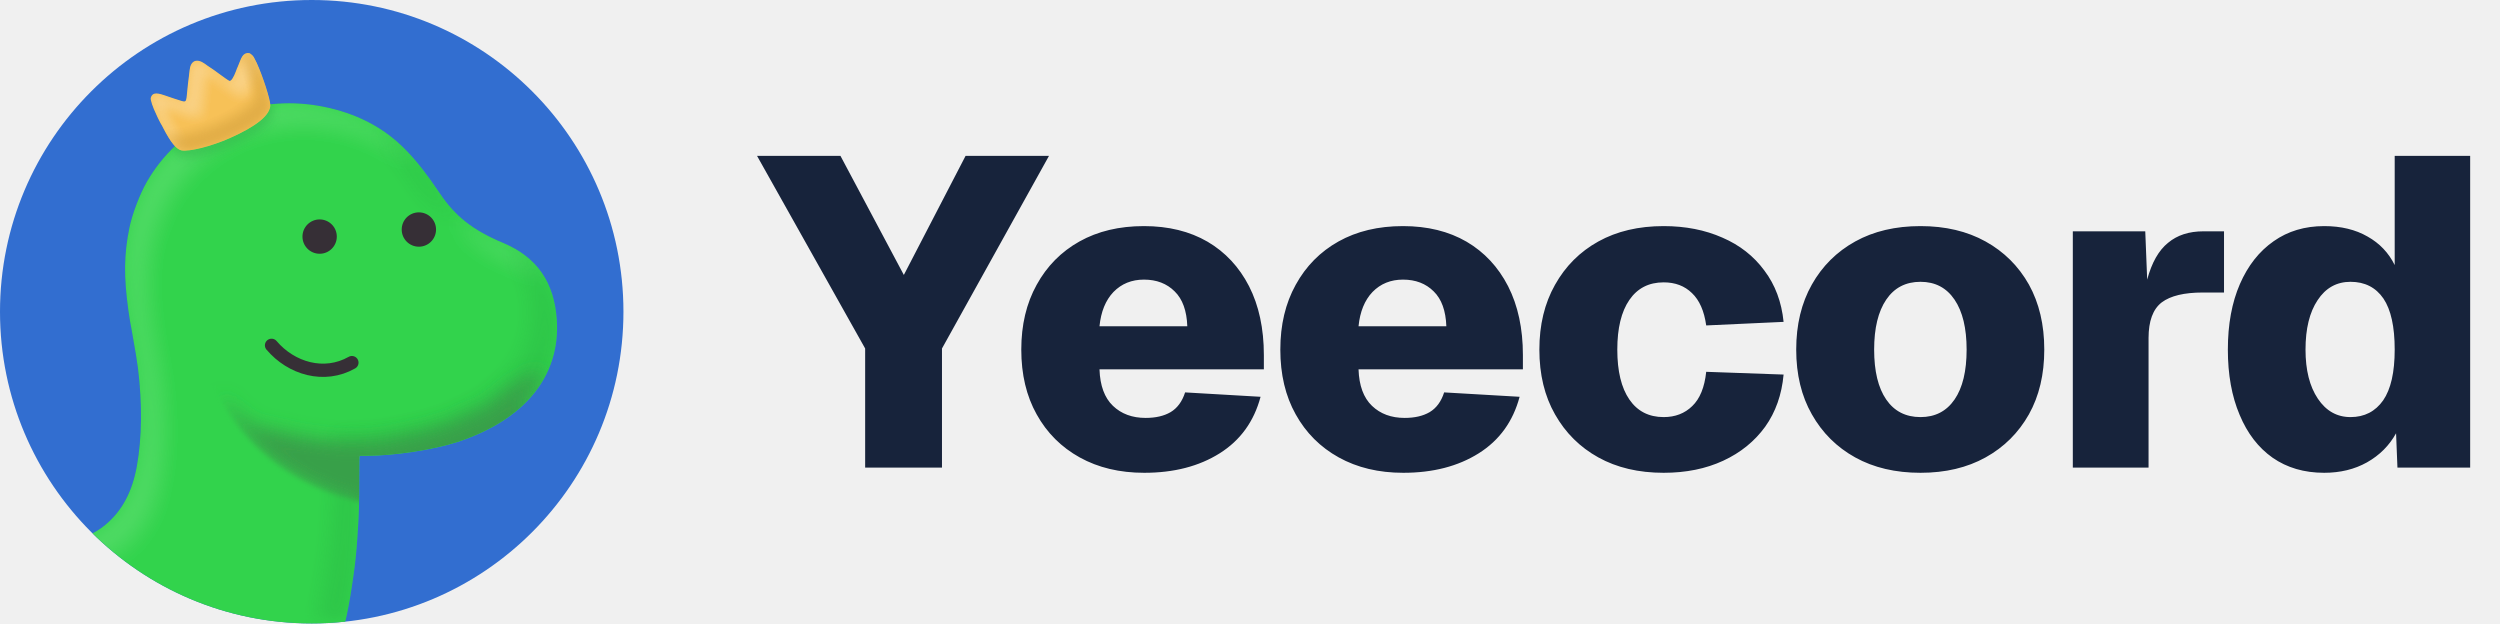
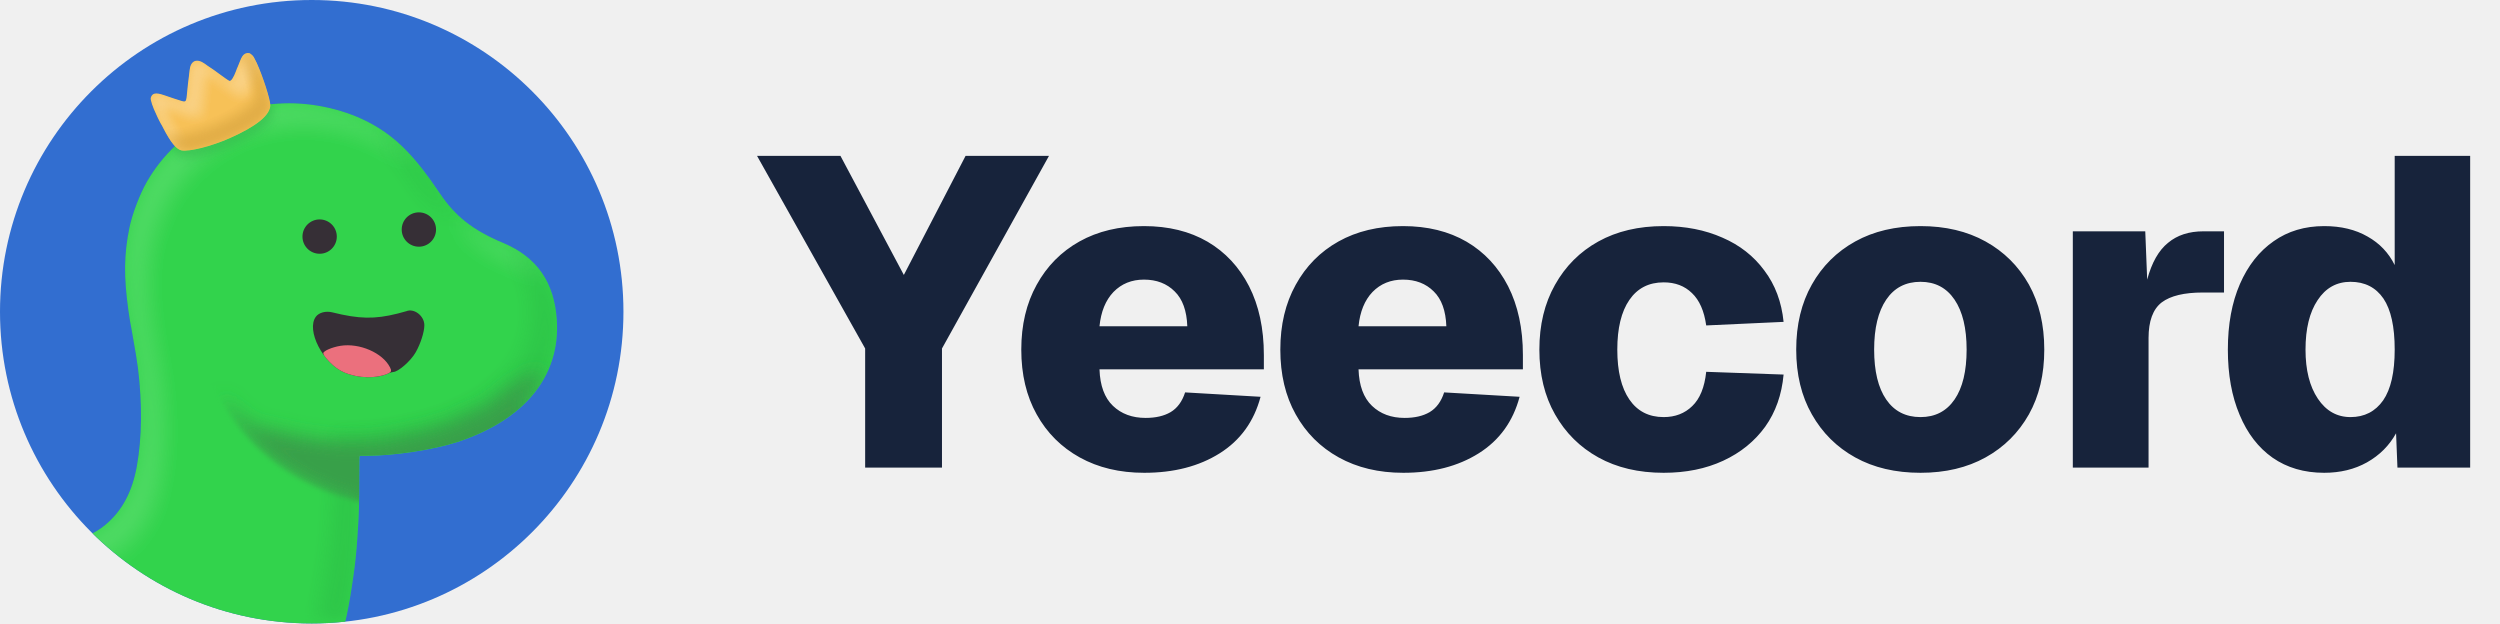
<svg xmlns="http://www.w3.org/2000/svg" viewBox="0 0 802 200" role="img" aria-labelledby="title">
  <defs>
    <clipPath id="avatar-circle">
      <circle cx="100" cy="100" r="100" />
    </clipPath>
  </defs>
  <g clip-path="url(#avatar-circle)">
    <svg width="200" height="200" viewBox="0 0 512 512">
      <defs>
        <path id="avatar-body" d="M232.8 84.9C183.4 86.7 143.3 109.8 120.5 149.5C114.8 159.5 108.6 175.7 106.3 186.9C101.8 208.9 101.6 227.1 105.4 254.6C106.2 260.8 106.7 263.3 108.8 274.8C111 286.9 112.5 296.3 113.3 302.3C116.9 331.6 116.6 359.5 112.4 382.8C108.6 403.9 100.3 419.4 86.9 430.7C79.9 436.5 74.7 439.2 60.2 444.5C33.2 454.3 14.3 464.3 1.4 475.4C0.1 476.5 0.1 476.5-24.9 476.5L-50 476.5L-50 519.3L-50 562L116.6 562L283.3 562L283.3 536.8C283.3 515.9 283.3 511.4 283.6 510.3C285.2 504 287.4 492.2 288.9 482.1C289.4 478.7 290 474.4 290.3 472.6C291.7 463.1 292.7 453.3 293.5 441.5C293.6 439.4 293.9 435.1 294.1 432C294.8 421.6 295 413.2 295 393.8C295 376.5 295.1 374.6 295.4 374.4C295.6 374.3 298.7 374.3 302.2 374.3C323.8 374.3 356.3 369.3 375.4 363.1C430.7 345 460.2 309 457.3 263.1C455.3 231.8 441 211.1 413 199.4C388.4 189.1 373.8 177.6 361 158.5C341.1 128.8 325.9 113.3 305.7 102C284.7 90.3 257.6 84 232.8 84.9Z" />
        <path id="avatar-accessory-shape" d="M201.3 44.1C199.5 45.1 198.5 46.6 196.9 50.7C196.2 52.6 195.3 54.6 195.1 55.1C194.8 55.7 194.2 57.1 193.8 58.4C191.8 63.7 189.8 66.8 188.4 66.4C187.8 66.3 183.2 63 179 59.9C177.7 58.9 175.2 57.1 173.5 56C171.8 54.9 169.4 53.3 168.3 52.4C161.6 47.6 156.5 49.7 155.7 57.7C155.6 59 155.3 61.4 155.1 62.9C154.4 68.3 154.3 69.4 153.7 75.5C153 83.7 152.8 84 149.1 82.9C145.9 81.9 140.2 80.1 134.6 78.1C127.8 75.8 124.9 76.4 123.8 80.4C123.4 81.9 125.5 88.2 128.2 93.7C128.6 94.5 129.3 96 129.7 97C130.2 98.1 131.1 99.9 131.8 101.1C132.6 102.4 133.6 104.2 134.1 105.3C140 116.7 144.8 122.6 148.9 123.5C155.2 124.8 173.5 120.2 188.6 113.5C210.6 103.8 222 94.5 222 86.3C222 81.7 215.7 62.1 210.7 51.4C208.5 46.8 208.2 46.3 206.9 45.1C205.3 43.4 203.4 43.1 201.3 44.1Z" />
        <clipPath id="avatar-clip-frame">
          <rect x="0" y="0" width="512" height="512" />
+         </clipPath>
+         <clipPath id="avatar-clip-mouth">
+           <path d="M333.6 255.6C332.9 255.8 329.8 256.7 326.6 257.5C307.6 262.3 294.9 262 272.8 256.5C267.5 255.2 261.9 256.7 259.4 260.1C251.2 271.1 265.3 298.6 282.8 305.9C294.4 310.8 309.2 311.1 318.8 306.7C320.2 306.1 322.1 305.5 322.9 305.5C327 305.5 337.4 296.4 341.4 289.3C345.4 282.3 348.5 272.6 348.5 267.1C348.5 259.4 340.1 252.9 333.6 255.6Z" />
        </clipPath>
        <clipPath id="avatar-clip-body">
          <use href="#avatar-body" />
        </clipPath>
        <clipPath id="avatar-clip-accessory">
          <use href="#avatar-accessory-shape" />
        </clipPath>
        <filter id="avatar-soft" filterUnits="userSpaceOnUse" x="-64" y="-64" width="640" height="640">
          <feGaussianBlur stdDeviation="7.5" />
        </filter>
        <filter id="avatar-softer" filterUnits="userSpaceOnUse" x="-64" y="-64" width="640" height="640">
          <feGaussianBlur stdDeviation="4" />
        </filter>
        <filter id="avatar-edge" filterUnits="userSpaceOnUse" x="-64" y="-64" width="640" height="640">
          <feGaussianBlur stdDeviation="2" />
        </filter>
        <mask id="avatar-mask-jaw">
          <path d="M176 316.3C195.6 365.6 242.8 400.7 294 412L480 412L480 0L150 0L150 316.3Z" fill="#fff" filter="url(#avatar-edge)" />
        </mask>
        <mask id="avatar-body-light">
          <g filter="url(#avatar-soft)">
            <use href="#avatar-body" fill="#fff" />
            <use href="#avatar-body" x="12.5" y="12.5" fill="#000" />
          </g>
        </mask>
        <mask id="avatar-body-shade">
          <g filter="url(#avatar-soft)">
            <use href="#avatar-body" fill="#fff" />
            <use href="#avatar-body" x="-15" y="-12.5" fill="#000" />
          </g>
        </mask>
        <mask id="avatar-accessory-light">
          <g filter="url(#avatar-softer)">
            <use href="#avatar-accessory-shape" fill="#fff" />
            <use href="#avatar-accessory-shape" x="10" y="10" fill="#000" />
          </g>
        </mask>
        <mask id="avatar-accessory-shade">
          <g filter="url(#avatar-softer)">
            <use href="#avatar-accessory-shape" fill="#fff" />
            <use href="#avatar-accessory-shape" x="-9" y="-9" fill="#000" />
          </g>
        </mask>
      </defs>
      <g clip-path="url(#avatar-clip-frame)">
        <rect x="0" y="0" width="512" height="512" fill="#326ED0" />
        <g id="avatar-dino">
          <use href="#avatar-body" fill="#32D34C" />
          <g clip-path="url(#avatar-clip-body)">
            <rect width="512" height="512" fill="#7CE68A" opacity="0.4" mask="url(#avatar-body-light)" />
            <rect width="512" height="512" fill="#24A63F" opacity="0.3" mask="url(#avatar-body-shade)" />
            <g mask="url(#avatar-mask-jaw)">
              <path d="M438.3 306.5C437.5 306.9 436.7 307.4 436.5 307.6C436.3 307.8 436 308 435.9 308C435.6 308 431.6 310.4 430.1 311.5C429.6 311.9 427.2 313.3 424.9 314.6C422.6 315.9 420.1 317.5 419.5 318C418.9 318.6 416.8 320.2 414.9 321.6C410.7 324.7 407.8 327.2 404.4 330.3C402.6 331.9 401.4 332.7 400 333.4C397.4 334.6 395.9 335.4 394.4 336.4C393.7 336.8 392 337.6 390.6 338.1C389.1 338.6 387.2 339.4 386.3 339.8C385.4 340.2 383.2 341.1 381.5 341.8C377.2 343.5 375.4 344.4 373.4 345.6C370.9 347.2 366.2 349.1 363.9 349.6C359.9 350.4 356.1 351.5 349.4 353.8C347 354.6 335.9 357 334.6 357C333.9 357 326.1 359 323.3 359.9C321.4 360.5 318.7 360.9 313 361.5C311.7 361.7 308.1 362.1 304.9 362.4C298.1 363.2 279.6 363.4 278.5 362.6C278.4 362.6 276.9 362.5 275.1 362.4C273.3 362.3 270.5 362.1 268.9 361.9C267.2 361.7 264.4 361.3 262.6 361.1C260.9 360.9 258.8 360.6 258.1 360.4C256.8 359.9 254.3 359.6 250.3 359.3C248.8 359.1 246.9 358.8 246.1 358.6C245.3 358.3 243.4 357.9 242.1 357.8C240.8 357.6 238.9 357.2 238.1 356.9C233.1 354.9 227.2 353.5 222.9 353.3C220.2 353.1 219.7 352.9 217.9 352.1C216.4 351.4 215.4 351.2 214.1 351.1C213.2 351 211.9 350.9 211.4 350.7C207 349.6 195 340.2 188.4 332.8C182.9 326.6 182 325.8 182 327C182 328.4 184.7 333.8 188.7 340.1C209.3 373.2 246.8 399.7 288.3 410.4C295.9 412.4 295.6 409.9 293.3 443.5C292.6 453.5 291.6 462.8 290.6 470.2C290.1 473.5 290.1 473.9 291.4 474.9C292.8 475.9 473.2 475.3 474.3 474.3C475.8 472.8 475.8 340 474.3 338.5C473.3 337.5 473.3 337.5 450.6 337.5C425.6 337.5 426.8 337.6 426.8 336.1C426.8 335.5 427.2 334.9 429.1 333.3C436.6 326.3 445.4 314.8 445.9 311.4C446.1 310.1 446 310.1 445 309.2C444.4 308.6 443.9 307.9 443.8 307.6C443.1 306 440.3 305.4 438.3 306.5Z" fill="#37A049" filter="url(#avatar-soft)" />
            </g>
            <use href="#avatar-accessory-shape" x="2" y="6" fill="#24A63F" opacity="0.35" filter="url(#avatar-softer)" />
          </g>
        </g>
        <g id="avatar-face" fill="#362F36">
          <circle cx="262.5" cy="194.3" r="14.1" />
          <circle cx="344" cy="188.5" r="14.1" />
-           <path d="M223 283.6C239.2 302.7 266.3 310.7 289 297.8" fill="none" stroke="#362F36" stroke-width="10.9" stroke-linecap="round" />
+           <path d="M333.6 255.6C332.9 255.8 329.8 256.7 326.6 257.5C307.6 262.3 294.9 262 272.8 256.5C267.5 255.2 261.9 256.7 259.4 260.1C251.2 271.1 265.3 298.6 282.8 305.9C294.4 310.8 309.2 311.1 318.8 306.7C320.2 306.1 322.1 305.5 322.9 305.5C327 305.5 337.4 296.4 341.4 289.3C345.4 282.3 348.5 272.6 348.5 267.1C348.5 259.4 340.1 252.9 333.6 255.6Z" />
+           <path d="M279.6 284C272.8 285.1 265.5 288.2 265.5 290.1C265.5 292.4 272.2 299.6 277.7 303.3C288.1 310.2 306.6 311.9 318.4 306.9C321.4 305.6 321.8 304.6 320.3 301.7C314.3 289.8 295.3 281.5 279.6 284Z" fill="#EB707D" clip-path="url(#avatar-clip-mouth)" />
        </g>
        <g id="avatar-accessory">
          <use href="#avatar-accessory-shape" fill="#F7C157" />
          <g clip-path="url(#avatar-clip-accessory)">
            <rect width="512" height="512" fill="#FAD58F" opacity="0.8" mask="url(#avatar-accessory-light)" />
            <rect width="512" height="512" fill="#DCA842" opacity="0.8" mask="url(#avatar-accessory-shade)" />
          </g>
        </g>
      </g>
    </svg>
  </g>
  <path transform="translate(244 150.0) scale(0.8803)" d="M66.1 0L38.1 0L38.1-43.4L-1.3-113.6L29.1-113.6L52.2-70.2L74.7-113.6L105.1-113.6L66.1-43.4M139.8 1.9Q126.4 1.9 116.3-3.7Q106.2-9.3 100.6-19.4Q95-29.4 95-43Q95-56.5 100.6-66.6Q106.2-76.8 116.2-82.4Q126.2-88 139.7-88Q153.1-88 162.9-82.3Q172.6-76.6 178-66.1Q183.4-55.5 183.4-41L183.4-35.8L123.5-35.8Q123.8-26.9 128.4-22.5Q133-18.1 140.3-18.1Q145.8-18.1 149.4-20.2Q153.1-22.4 154.7-27.4L182.2-25.8Q178.6-12.3 167.3-5.2Q156 1.9 139.8 1.9M123.5-51.5L155.5-51.5Q155.2-60 150.9-64.2Q146.6-68.5 139.7-68.5Q133-68.5 128.6-64Q124.3-59.5 123.5-51.5M234.2 1.9Q220.8 1.9 210.7-3.7Q200.6-9.3 195-19.4Q189.4-29.4 189.4-43Q189.4-56.5 195-66.6Q200.6-76.8 210.6-82.4Q220.6-88 234.1-88Q247.5-88 257.3-82.3Q267-76.6 272.4-66.1Q277.8-55.5 277.8-41L277.8-35.8L217.9-35.8Q218.2-26.9 222.8-22.5Q227.4-18.1 234.7-18.1Q240.2-18.1 243.8-20.2Q247.5-22.4 249.1-27.4L276.6-25.8Q273-12.3 261.7-5.2Q250.4 1.9 234.2 1.9M217.9-51.5L249.9-51.5Q249.6-60 245.3-64.2Q241-68.5 234.1-68.5Q227.4-68.5 223-64Q218.7-59.5 217.9-51.5M329.1 1.9Q315.4 1.9 305.3-3.7Q295.2-9.3 289.5-19.4Q283.8-29.4 283.8-43Q283.8-56.5 289.5-66.6Q295.2-76.8 305.3-82.4Q315.4-88 329.1-88Q341-88 350.5-83.8Q360-79.7 365.8-71.8Q371.7-64 372.8-53.1L344.6-51.8Q343.5-59.7 339.4-63.6Q335.4-67.5 329.1-67.5Q321-67.5 316.6-61.1Q312.2-54.7 312.2-43Q312.2-31.2 316.6-24.8Q321-18.4 329.1-18.4Q335.4-18.4 339.5-22.4Q343.7-26.4 344.6-34.9L372.8-33.9Q371.8-22.9 366.1-14.9Q360.3-6.9 350.8-2.5Q341.3 1.9 329.1 1.9M422.7 1.9Q409 1.9 398.9-3.7Q388.8-9.3 383.1-19.4Q377.4-29.4 377.4-43Q377.4-56.6 383.1-66.7Q388.8-76.8 398.9-82.4Q409-88 422.7-88Q436.3-88 446.4-82.4Q456.5-76.8 462.2-66.7Q467.8-56.6 467.8-43Q467.8-29.4 462.2-19.4Q456.5-9.3 446.4-3.7Q436.3 1.9 422.7 1.9M422.7-18.4Q430.7-18.4 435.1-24.8Q439.5-31.2 439.5-43Q439.5-54.7 435.1-61.2Q430.7-67.7 422.7-67.7Q414.6-67.7 410.2-61.2Q405.8-54.7 405.8-43Q405.8-31.2 410.2-24.8Q414.6-18.4 422.7-18.4M505.8 0L478.2 0L478.2-86.1L504.6-86.1L505.3-68.5Q507.8-77.8 512.9-81.9Q517.9-86.1 525.8-86.1L533.3-86.1L533.3-63.8L525.6-63.8Q515.4-63.8 510.6-60.2Q505.8-56.5 505.8-47.2M569.8 1.9Q558.9 1.9 551-3.6Q543.2-9.1 539-19.2Q534.7-29.3 534.7-43Q534.7-56.8 539.1-66.9Q543.5-77 551.4-82.5Q559.2-88 569.8-88Q579-88 585.6-84.2Q592.2-80.5 595.5-73.8L595.5-113.6L623-113.6L623 0L596.5 0L596-12.5Q592.3-5.8 585.4-1.9Q578.6 1.9 569.8 1.9M579.4-18.4Q587-18.4 591.3-24.5Q595.5-30.6 595.5-43Q595.5-55.5 591.4-61.6Q587.2-67.7 579.4-67.7Q571.8-67.7 567.4-61Q563-54.4 563-43Q563-31.8 567.5-25.1Q572-18.4 579.4-18.4" fill="#17233B" />
</svg>
